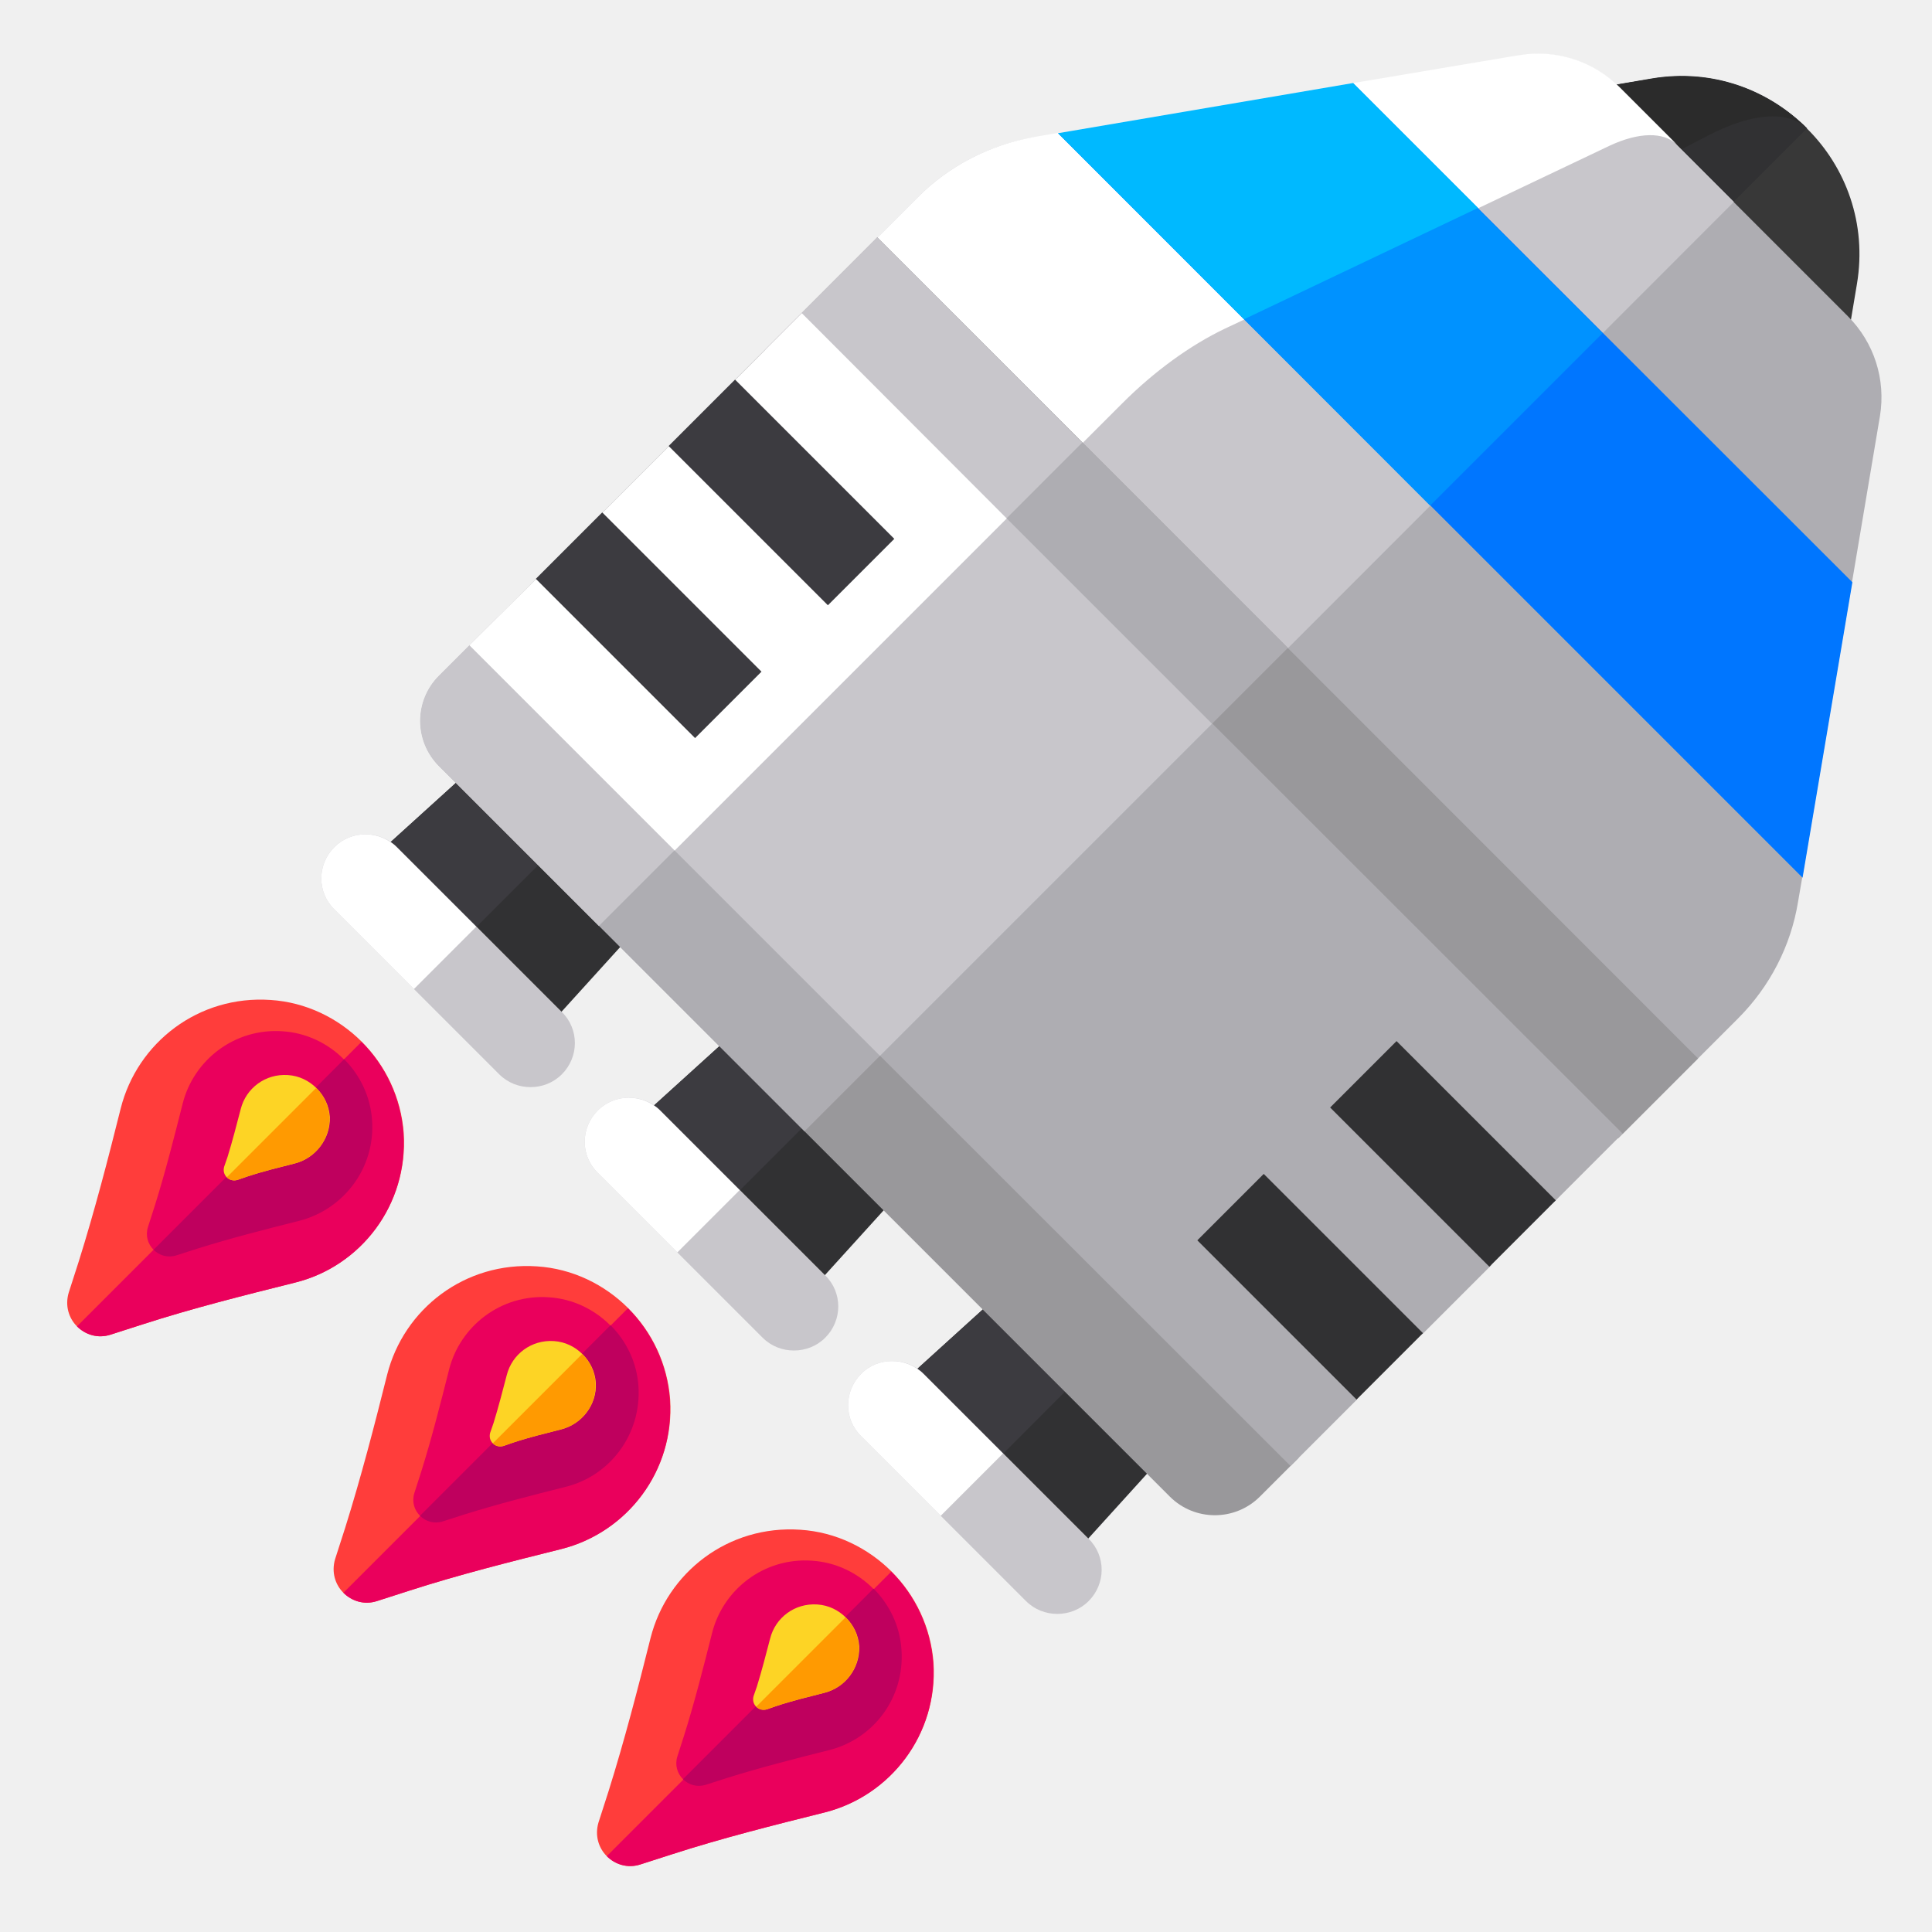
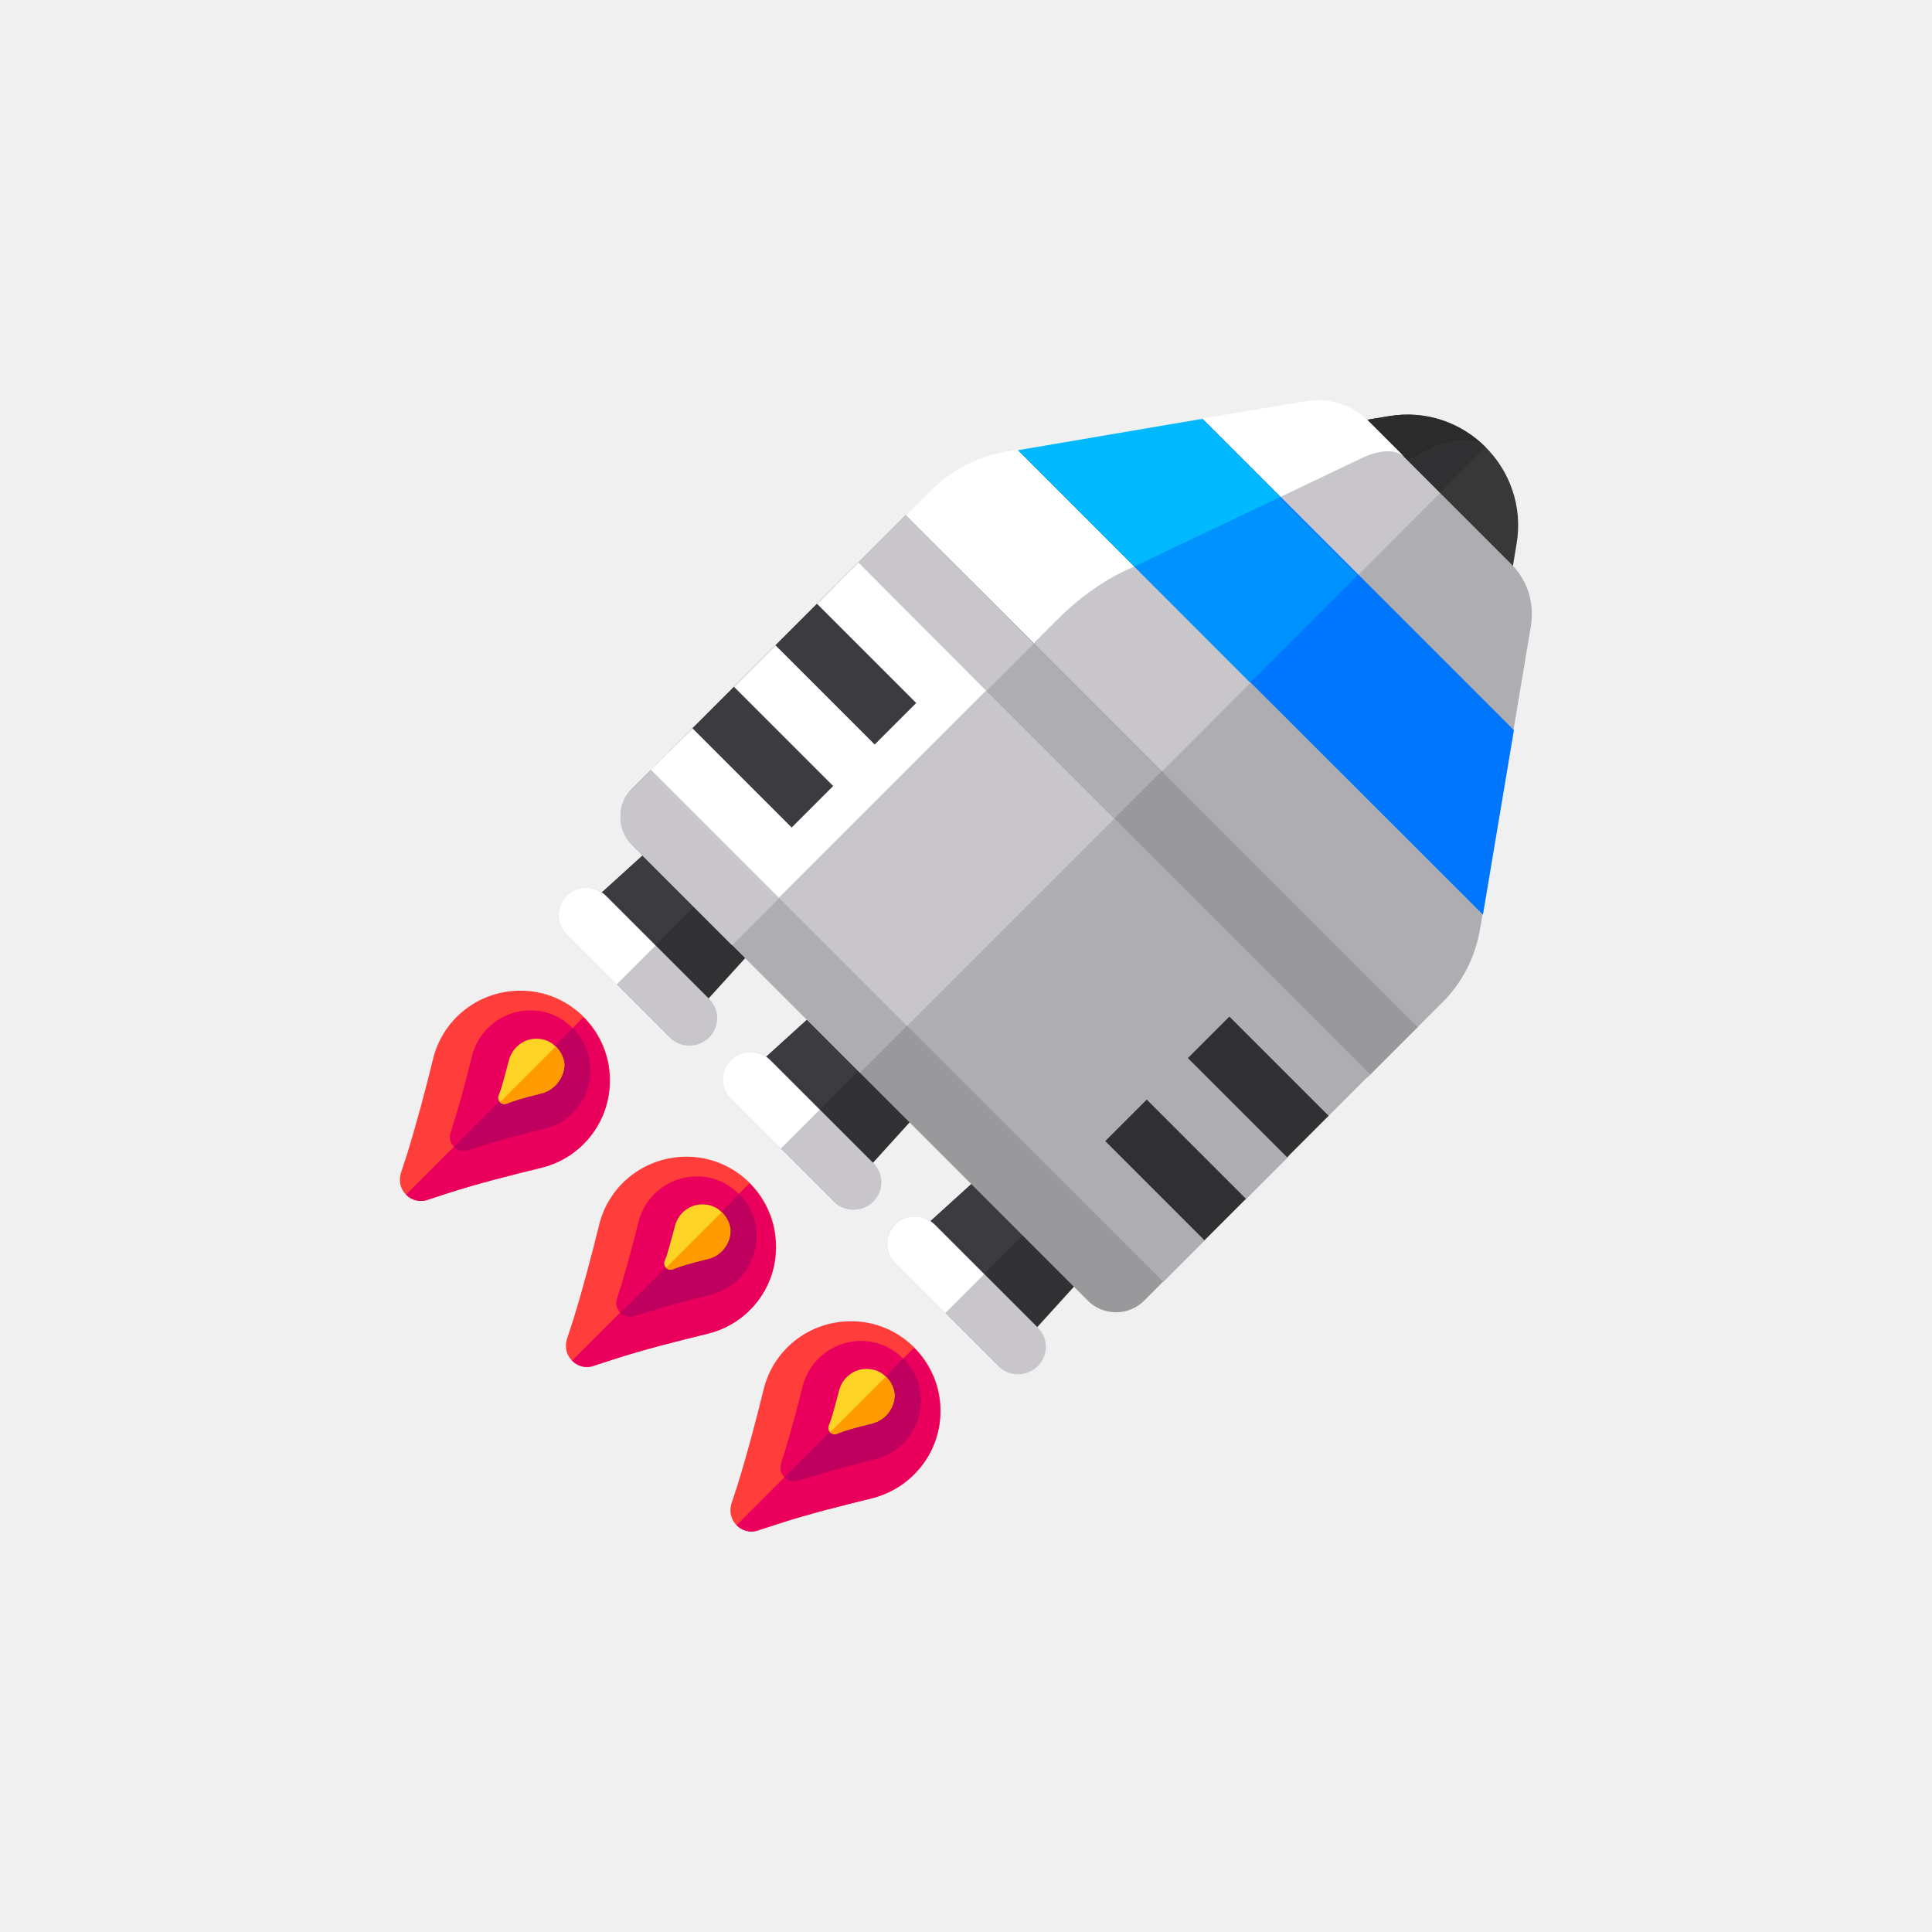
<svg xmlns="http://www.w3.org/2000/svg" version="1.1" id="Capa_1" x="0px" y="0px" viewBox="0 0 512 512" style="enable-background:new 0 0 512 512;" xml:space="preserve">
  <style type="text/css">
	.st0{fill:#313133;}
	.st1{fill:#3C3B40;}
	.st2{fill:#C8C6CB;}
	.st3{fill:#FFFFFF;}
	.st4{fill:#383838;}
	.st5{fill:#2B2B2B;}
	.st6{fill:#AEADB2;}
	.st7{fill:#99989B;}
	.st8{fill:#0076FF;}
	.st9{fill:#0092FF;}
	.st10{fill:#00B9FF;}
	.st11{fill:#FF3D3B;}
	.st12{fill:#EA005C;}
	.st13{fill:#BF005E;}
	.st14{fill:#FDD425;}
	.st15{fill:#FF9A01;}
</style>
  <g>
    <g>
      <g>
        <g>
          <g>
-             <path class="st0" d="M232.8,372.1l46.1,46.1l43.9-48.4l-41.6-41.6L232.8,372.1z" />
-             <path class="st1" d="M232.8,372.1l23.1,23.1L302,349l-20.8-20.8L232.8,372.1z" />
-             <path class="st2" d="M228.2,364.1c-4.6,4.6-4.6,12,0,16.5l43.7,43.7c2.3,2.3,5.3,3.4,8.3,3.4c3,0,6-1.1,8.3-3.4       c4.6-4.6,4.6-12,0-16.5l-43.7-43.7c-2.3-2.3-5.3-3.4-8.3-3.4C233.4,360.7,230.4,361.8,228.2,364.1z" />
-             <path class="st3" d="M228.2,364.1c-4.6,4.6-4.6,12,0,16.5l21.1,21.1l16.5-16.5l-21.1-21.1c-2.3-2.3-5.3-3.4-8.3-3.4       C233.4,360.7,230.4,361.8,228.2,364.1L228.2,364.1z" />
+             <path class="st0" d="M240.1,329.5l28.8,28.8l27.4-30.2l-26-26L240.1,329.5z" />
+             <path class="st1" d="M240.1,329.5l14.4,14.4l28.8-28.8l-13-13L240.1,329.5z" />
+             <path class="st2" d="M237.3,324.5c-2.9,2.9-2.9,7.5,0,10.3l27.3,27.3c1.4,1.4,3.3,2.1,5.2,2.1c1.9,0,3.7-0.7,5.2-2.1       c2.9-2.9,2.9-7.5,0-10.3l-27.3-27.3c-1.4-1.4-3.3-2.1-5.2-2.1C240.5,322.3,238.6,323,237.3,324.5z" />
+             <path class="st3" d="M237.3,324.5c-2.9,2.9-2.9,7.5,0,10.3l13.2,13.2l10.3-10.3l-13.2-13.2c-1.4-1.4-3.3-2.1-5.2-2.1       S238.6,323,237.3,324.5L237.3,324.5z" />
          </g>
          <g>
-             <path class="st0" d="M93.2,232.5l46.1,46.1l43.9-48.4l-41.6-41.6L93.2,232.5z" />
-             <path class="st1" d="M93.2,232.5l23.1,23.1l46.1-46.1l-20.8-20.8L93.2,232.5z" />
-             <path class="st2" d="M88.6,224.5c-4.6,4.6-4.6,12,0,16.5l43.7,43.7c2.3,2.3,5.3,3.4,8.3,3.4c3,0,6-1.1,8.3-3.4       c4.6-4.6,4.6-12,0-16.5l-43.7-43.7c-2.3-2.3-5.3-3.4-8.3-3.4C93.9,221.1,90.9,222.2,88.6,224.5z" />
-             <path class="st3" d="M88.6,224.5c-4.6,4.6-4.6,12,0,16.5l21.1,21.1l16.5-16.5l-21.1-21.1c-2.3-2.3-5.3-3.4-8.3-3.4       C93.9,221.1,90.9,222.2,88.6,224.5z" />
+             <path class="st0" d="M153,242.4l28.8,28.8l27.4-30.2l-26-26L153,242.4z" />
+             <path class="st1" d="M153,242.4l14.4,14.4l28.8-28.8l-13-13L153,242.4z" />
+             <path class="st2" d="M150.2,237.4c-2.9,2.9-2.9,7.5,0,10.3l27.3,27.3c1.4,1.4,3.3,2.1,5.2,2.1s3.7-0.7,5.2-2.1       c2.9-2.9,2.9-7.5,0-10.3l-27.3-27.3c-1.4-1.4-3.3-2.1-5.2-2.1C153.5,235.2,151.6,235.9,150.2,237.4z" />
+             <path class="st3" d="M150.2,237.4c-2.9,2.9-2.9,7.5,0,10.3l13.2,13.2l10.3-10.3l-13.2-13.2c-1.4-1.4-3.3-2.1-5.2-2.1       C153.5,235.2,151.6,235.9,150.2,237.4z" />
          </g>
        </g>
        <g>
-           <path class="st0" d="M163,302.3l46.1,46.1L253,300l-41.6-41.6L163,302.3z" />
-           <path class="st1" d="M163,302.3l23.1,23.1l46.1-46.1l-20.8-20.8L163,302.3z" />
-           <path class="st2" d="M158.4,294.3c-4.6,4.6-4.6,12,0,16.5l43.7,43.7c2.3,2.3,5.3,3.4,8.3,3.4c3,0,6-1.1,8.3-3.4      c4.6-4.6,4.6-12,0-16.5l-43.7-43.7c-2.3-2.3-5.3-3.4-8.3-3.4C163.7,290.9,160.7,292,158.4,294.3L158.4,294.3z" />
-           <path class="st3" d="M158.4,294.3c-4.6,4.6-4.6,12,0,16.5l21.1,21.1l16.5-16.5l-21.1-21.1c-2.3-2.3-5.3-3.4-8.3-3.4      C163.7,290.9,160.7,292,158.4,294.3z" />
+           <path class="st0" d="M196.6,285.9l28.8,28.8l27.4-30.2l-26-26L196.6,285.9z" />
+           <path class="st1" d="M196.6,285.9l14.4,14.4l28.8-28.8l-13-13L196.6,285.9z" />
+           <path class="st2" d="M193.7,280.9c-2.9,2.9-2.9,7.5,0,10.3l27.3,27.3c1.4,1.4,3.3,2.1,5.2,2.1s3.7-0.7,5.2-2.1      c2.9-2.9,2.9-7.5,0-10.3l-27.3-27.3c-1.4-1.4-3.3-2.1-5.2-2.1C197,278.8,195.2,279.5,193.7,280.9L193.7,280.9z" />
+           <path class="st3" d="M193.7,280.9c-2.9,2.9-2.9,7.5,0,10.3l13.2,13.2l10.3-10.3L204,280.9c-1.4-1.4-3.3-2.1-5.2-2.1      C197,278.8,195.2,279.5,193.7,280.9z" />
        </g>
      </g>
      <g>
-         <path class="st4" d="M412.6,25.1l75.3,75.3l4.2-25.1c2.7-16-2.9-31-13.2-41.2c-10.3-10.3-25.2-15.9-41.2-13.2L412.6,25.1z" />
-         <path class="st0" d="M412.6,25.1l37.6,37.6l28.7-28.7c-10.3-10.3-25.2-15.9-41.2-13.2L412.6,25.1z" />
-         <path class="st5" d="M412.6,25.1l20.8,20.8l19.3-10c12.3-6.4,21.6-6.4,26.2-1.8c-10.3-10.3-25.2-15.9-41.2-13.2L412.6,25.1z" />
+         <path class="st4" d="M352.3,112.9l47,47l2.6-15.7c1.7-10-1.8-19.3-8.2-25.7c-6.4-6.4-15.7-9.9-25.7-8.2L352.3,112.9z" />
+         <path class="st0" d="M352.3,112.9l23.5,23.5l17.9-17.9c-6.4-6.4-15.7-9.9-25.7-8.2L352.3,112.9z" />
+         <path class="st5" d="M352.3,112.9l13,13l12-6.2c7.7-4,13.5-4,16.3-1.1c-6.4-6.4-15.7-9.9-25.7-8.2L352.3,112.9z" />
        <g>
-           <path class="st6" d="M243.9,84.7L212.5,83L430,300.5l30.6-30.6c8.4-8.4,14-19.2,15.9-30.9l1.1-6.4l13.2-78.3l7.4-44      c1.6-9.7-1.5-19.5-8.5-26.5l-60.7-60.7c-6.9-6.9-16,22.2-25.7,23.9l-44,7.4l-78.3,13.2l-6.4,1.1C263,70.7,252.3,76.3,243.9,84.7      L243.9,84.7z" />
-           <path class="st2" d="M243.1,52.4L212.5,83l108.8,108.8L459.5,53.5l-30.3-30.3c-6.9-6.9-16.8-10.1-26.5-8.5l-44,17.4l-78.3,13.2      l-6.4-8.9C262.2,38.4,251.4,44,243.1,52.4z" />
-           <path class="st3" d="M243.1,52.4L212.5,83l54.4,54.4l30.6-30.6c8.4-8.4,17.9-15.3,27.1-19.7l5.1-2.4l62-29.5l34.9-16.6      c7.7-3.6,14.3-3.7,17.8-0.3l-15.2-15.2c-6.9-6.9-16.8-10.1-26.5-8.5l-44,7.4l-22.4,21.2l-55.8-8l-6.4,1.1      C262.2,38.4,251.4,44,243.1,52.4z" />
-           <path class="st7" d="M232.5,62.9L116.4,179.1c-6.6,6.6-6.6,17.3,0,23.9L310,396.6c6.6,6.6,17.3,6.6,23.9,0l10.2-10.2l21.6-59.3      l63.2-25.5l21.1-21.1L232.5,62.9z" />
-           <path class="st6" d="M232.5,62.9L127.1,189.8c-6.6,6.6-17.3,6.6-10.7,13.2l96.8,96.8l128.1-128.1L232.5,62.9z" />
-           <path class="st2" d="M232.5,62.9l-29.6,29.6l-18.6,53.3L132,163.4l-15.7,15.7c-6.6,6.6-6.6,17.3,0,23.9l42.4,42.4l128.1-128.1      L232.5,62.9z" />
+           <path class="st6" d="M247.1,150.1l-19.6-1.1l135.7,135.7l19.1-19.1c5.2-5.2,8.7-12,9.9-19.3l0.7-4l8.2-48.9l4.6-27.5      c1-6.1-0.9-12.2-5.3-16.5l-37.9-37.9c-4.3-4.3-10,13.9-16,14.9l-27.5,4.6l-48.9,8.2l-4,0.7C259,141.4,252.3,144.9,247.1,150.1      L247.1,150.1z" />
+           <path class="st2" d="M246.6,130l-19.1,19.1l67.9,67.9l86.2-86.3l-18.9-18.9c-4.3-4.3-10.5-6.3-16.5-5.3l-27.5,10.9l-48.9,8.2      l-4-5.6C258.5,121.2,251.7,124.7,246.6,130z" />
+           <path class="st3" d="M246.6,130l-19.1,19.1l33.9,33.9l19.1-19.1c5.2-5.2,11.2-9.5,16.9-12.3l3.2-1.5l38.7-18.4l21.8-10.4      c4.8-2.2,8.9-2.3,11.1-0.2l-9.5-9.5c-4.3-4.3-10.5-6.3-16.5-5.3l-27.5,4.6l-14,13.2l-34.8-5l-4,0.7      C258.5,121.2,251.7,124.7,246.6,130z" />
+           <path class="st7" d="M240,136.5L167.5,209c-4.1,4.1-4.1,10.8,0,14.9l120.8,120.8c4.1,4.1,10.8,4.1,14.9,0l6.4-6.4l13.5-37      l39.4-15.9l13.2-13.2L240,136.5z" />
+           <path class="st6" d="M240,136.5l-65.8,79.2c-4.1,4.1-10.8,4.1-6.7,8.2l60.4,60.4l79.9-79.9L240,136.5z" />
+           <path class="st2" d="M240,136.5L221.5,155l-11.6,33.3l-32.6,11l-9.8,9.8c-4.1,4.1-4.1,10.8,0,14.9l26.5,26.5l79.9-79.9      L240,136.5z" />
          <g>
-             <path class="st6" d="M286.2,156.7l-92.6,83.5L342,388.5l17.6-17.6l3.7-13.2l13.7-4.2l18.2-18.2l2.3-14.4l14.5-2.5l18-18       L286.2,156.7z" />
-             <path class="st2" d="M153.6,200.2l88-88l79.6,79.6l-88,88L153.6,200.2z" />
-             <path class="st3" d="M212.5,83l-18,18l-3.5,15.1l-13.5,1.9l-18.1,18.1l1.2,15.5l-18.4,1.7L124.4,171l54.4,54.4l88-88L212.5,83z       " />
+             <path class="st6" d="M273.5,195.1l-57.8,52.1l92.6,92.5l11-11l2.3-8.2l8.5-2.6l11.4-11.4l1.4-9l9-1.6l11.2-11.2L273.5,195.1z" />
+             <path class="st2" d="M190.7,222.2l54.9-54.9l49.7,49.7l-54.9,54.9L190.7,222.2z" />
+             <path class="st3" d="M227.5,149.1l-11.2,11.2l-2.2,9.4l-8.4,1.2l-11.3,11.3l0.7,9.7l-11.5,1.1l-11.1,11l33.9,33.9l54.9-54.9       L227.5,149.1z" />
          </g>
          <g>
            <g>
-               <path class="st0" d="M352.5,293.5l17.6-17.6l42.2,42.2l-17.6,17.6L352.5,293.5z" />
-               <path class="st0" d="M317.3,328.7l17.6-17.6l42.2,42.2l-17.6,17.6L317.3,328.7z" />
+               <path class="st0" d="M314.8,280.4l11-11l26.3,26.3l-11,11L314.8,280.4z" />
+               <path class="st0" d="M292.9,302.4l11-11l26.3,26.3l-11,11L292.9,302.4z" />
            </g>
            <g>
-               <path class="st1" d="M177.2,118.2l17.6-17.6l42.2,42.2l-17.6,17.6L177.2,118.2z" />
-               <path class="st1" d="M142,153.4l17.6-17.6l42.2,42.2l-17.6,17.6L142,153.4z" />
+               <path class="st1" d="M205.5,171l11-11l26.3,26.3l-11,11L205.5,171z" />
+               <path class="st1" d="M183.5,193l11-11l26.3,26.3l-11,11L183.5,193z" />
            </g>
          </g>
        </g>
-         <path class="st8" d="M280.4,35.3l197.3,197.3l13.2-78.3L358.6,22.1l-23.9,27.1L280.4,35.3z" />
-         <path class="st9" d="M280.4,35.3L379,134l45.7-45.7l-66.1-66.1l-17.3,23.4L280.4,35.3z" />
-         <path class="st10" d="M280.4,35.3l49.3,49.3l62-29.5l-33.1-33.1L280.4,35.3z" />
+         <path class="st8" d="M269.8,119.3L393,242.4l8.2-48.9l-82.5-82.5L303.7,128L269.8,119.3z" />
+         <path class="st9" d="M269.8,119.3l61.5,61.6l28.5-28.5l-41.2-41.2l-10.8,14.6L269.8,119.3z" />
+         <path class="st10" d="M269.8,119.3l30.8,30.8l38.7-18.4L318.6,111L269.8,119.3z" />
      </g>
    </g>
    <g>
      <g>
-         <path class="st11" d="M78.2,339.9c-13.6,3.4-27.2,6.8-40.5,11.1l-8.4,2.7c-3.4,1.1-6.7,0-8.9-2.2c-2.2-2.2-3.2-5.5-2.2-8.9     l2.7-8.4c4.2-13.4,7.7-26.9,11.1-40.5c4.4-17.4,20.6-30,39.7-28.7c9.4,0.6,17.9,4.8,24.2,11.1s10.4,14.8,11.1,24.2     C108.2,319.3,95.6,335.6,78.2,339.9L78.2,339.9z" />
-         <path class="st12" d="M78.2,339.9c-13.6,3.4-27.2,6.8-40.5,11.1l-8.4,2.7c-3.4,1.1-6.7,0-8.9-2.2l75.4-75.4     c6.3,6.3,10.4,14.8,11.1,24.2C108.2,319.3,95.6,335.6,78.2,339.9z" />
-         <path class="st12" d="M79.4,323.5c-9.1,2.3-18.2,4.6-27.1,7.4l-5.6,1.8c-2.3,0.7-4.5,0-6-1.5c-1.5-1.5-2.2-3.7-1.5-6l1.8-5.6     c2.8-8.9,5.1-18,7.4-27.1c2.9-11.6,13.8-20.1,26.5-19.2c6.3,0.4,12,3.2,16.2,7.4c4.2,4.2,7,9.9,7.4,16.2     C99.5,309.6,91,320.5,79.4,323.5L79.4,323.5z" />
-         <path class="st13" d="M79.4,323.5c-9.1,2.3-18.2,4.6-27.1,7.4l-5.6,1.8c-2.3,0.7-4.5,0-6-1.5l50.5-50.5c4.2,4.2,7,9.9,7.4,16.2     C99.5,309.6,91,320.5,79.4,323.5z" />
-         <path class="st14" d="M78.2,308.3c-4.3,1.1-8.5,2.1-12.7,3.5l-2.6,0.9c-1.1,0.3-2.1,0-2.8-0.7c-0.7-0.7-1-1.7-0.7-2.8l0.9-2.6     c1.3-4.2,2.4-8.5,3.5-12.7c1.4-5.5,6.5-9.4,12.5-9c3,0.2,5.6,1.5,7.6,3.5c2,2,3.3,4.6,3.5,7.6C87.6,301.8,83.6,306.9,78.2,308.3     L78.2,308.3z" />
-         <path class="st15" d="M78.2,308.3c-4.3,1.1-8.5,2.1-12.7,3.5l-2.6,0.9c-1.1,0.3-2.1,0-2.8-0.7l23.7-23.7c2,2,3.3,4.6,3.5,7.6     C87.6,301.8,83.6,306.9,78.2,308.3L78.2,308.3z" />
+         <path class="st11" d="M143.7,309.4c-8.5,2.1-17,4.2-25.3,6.9l-5.2,1.7c-2.1,0.7-4.2,0-5.6-1.4s-2-3.4-1.4-5.6l1.7-5.2     c2.6-8.4,4.8-16.8,6.9-25.3c2.7-10.9,12.9-18.7,24.8-17.9c5.9,0.4,11.2,3,15.1,6.9c3.9,3.9,6.5,9.2,6.9,15.1     C162.4,296.5,154.5,306.7,143.7,309.4L143.7,309.4z" />
+         <path class="st12" d="M143.7,309.4c-8.5,2.1-17,4.2-25.3,6.9l-5.2,1.7c-2.1,0.7-4.2,0-5.6-1.4l47-47c3.9,3.9,6.5,9.2,6.9,15.1     C162.4,296.5,154.5,306.7,143.7,309.4z" />
+         <path class="st12" d="M144.4,299.1c-5.7,1.4-11.4,2.9-16.9,4.6l-3.5,1.1c-1.4,0.4-2.8,0-3.7-0.9c-0.9-0.9-1.4-2.3-0.9-3.7     l1.1-3.5c1.7-5.6,3.2-11.2,4.6-16.9c1.8-7.2,8.6-12.5,16.5-12c3.9,0.2,7.5,2,10.1,4.6c2.6,2.6,4.4,6.2,4.6,10.1     C157,290.5,151.7,297.3,144.4,299.1L144.4,299.1z" />
+         <path class="st13" d="M144.4,299.1c-5.7,1.4-11.4,2.9-16.9,4.6l-3.5,1.1c-1.4,0.4-2.8,0-3.7-0.9l31.5-31.5     c2.6,2.6,4.4,6.2,4.6,10.1C157,290.5,151.7,297.3,144.4,299.1z" />
+         <path class="st14" d="M143.7,289.7c-2.7,0.7-5.3,1.3-7.9,2.2l-1.6,0.6c-0.7,0.2-1.3,0-1.7-0.4c-0.4-0.4-0.6-1.1-0.4-1.7l0.6-1.6     c0.8-2.6,1.5-5.3,2.2-7.9c0.9-3.4,4.1-5.9,7.8-5.6c1.9,0.1,3.5,0.9,4.7,2.2c1.2,1.2,2.1,2.9,2.2,4.7     C149.5,285.6,147,288.8,143.7,289.7L143.7,289.7z" />
+         <path class="st15" d="M143.7,289.7c-2.7,0.7-5.3,1.3-7.9,2.2l-1.6,0.6c-0.7,0.2-1.3,0-1.7-0.4l14.8-14.8c1.2,1.2,2.1,2.9,2.2,4.7     C149.5,285.6,147,288.8,143.7,289.7L143.7,289.7z" />
      </g>
    </g>
    <g>
      <g>
-         <path class="st11" d="M148.8,410.5c-13.6,3.4-27.2,6.8-40.5,11.1l-8.4,2.7c-3.4,1.1-6.7,0-8.9-2.2c-2.2-2.2-3.2-5.5-2.2-8.9     l2.7-8.4c4.2-13.4,7.7-26.9,11.1-40.5c4.4-17.4,20.6-30,39.7-28.7c9.4,0.6,17.9,4.8,24.2,11.1s10.4,14.8,11.1,24.2     C178.8,389.8,166.2,406.1,148.8,410.5L148.8,410.5z" />
-         <path class="st12" d="M148.8,410.5c-13.6,3.4-27.2,6.8-40.5,11.1l-8.4,2.7c-3.4,1.1-6.7,0-8.9-2.2l75.4-75.4     c6.3,6.3,10.4,14.8,11.1,24.2C178.8,389.8,166.2,406.1,148.8,410.5L148.8,410.5z" />
-         <path class="st12" d="M150,394c-9.1,2.3-18.2,4.6-27.1,7.4l-5.6,1.8c-2.3,0.7-4.5,0-6-1.5c-1.5-1.5-2.2-3.7-1.5-6l1.8-5.6     c2.8-8.9,5.1-18,7.4-27.1c2.9-11.6,13.8-20.1,26.5-19.2c6.3,0.4,12,3.2,16.2,7.4c4.2,4.2,7,9.9,7.4,16.2     C170,380.2,161.6,391.1,150,394z" />
-         <path class="st13" d="M150,394c-9.1,2.3-18.2,4.6-27.1,7.4l-5.6,1.8c-2.3,0.7-4.5,0-6-1.5l50.5-50.5c4.2,4.2,7,9.9,7.4,16.2     C170,380.2,161.6,391.1,150,394z" />
-         <path class="st14" d="M148.7,378.8c-4.3,1.1-8.5,2.1-12.7,3.5l-2.6,0.9c-1.1,0.3-2.1,0-2.8-0.7c-0.7-0.7-1-1.7-0.7-2.8l0.9-2.6     c1.3-4.2,2.4-8.5,3.5-12.7c1.4-5.5,6.5-9.4,12.5-9c3,0.2,5.6,1.5,7.6,3.5c2,2,3.3,4.6,3.5,7.6     C158.2,372.3,154.2,377.4,148.7,378.8L148.7,378.8z" />
-         <path class="st15" d="M148.7,378.8c-4.3,1.1-8.5,2.1-12.7,3.5l-2.6,0.9c-1.1,0.3-2.1,0-2.8-0.7l23.7-23.7c2,2,3.3,4.6,3.5,7.6     C158.2,372.3,154.2,377.4,148.7,378.8L148.7,378.8z" />
+         <path class="st11" d="M187.7,353.4c-8.5,2.1-17,4.2-25.3,6.9l-5.2,1.7c-2.1,0.7-4.2,0-5.6-1.4s-2-3.4-1.4-5.6l1.7-5.2     c2.6-8.4,4.8-16.8,6.9-25.3c2.7-10.9,12.9-18.7,24.8-17.9c5.9,0.4,11.2,3,15.1,6.9c3.9,3.9,6.5,9.2,6.9,15.1     C206.5,340.5,198.6,350.7,187.7,353.4L187.7,353.4z" />
+         <path class="st12" d="M187.7,353.4c-8.5,2.1-17,4.2-25.3,6.9l-5.2,1.7c-2.1,0.7-4.2,0-5.6-1.4l47-47c3.9,3.9,6.5,9.2,6.9,15.1     C206.5,340.5,198.6,350.7,187.7,353.4L187.7,353.4z" />
+         <path class="st12" d="M188.5,343.1c-5.7,1.4-11.4,2.9-16.9,4.6l-3.5,1.1c-1.4,0.4-2.8,0-3.7-0.9c-0.9-0.9-1.4-2.3-0.9-3.7     l1.1-3.5c1.7-5.6,3.2-11.2,4.6-16.9c1.8-7.2,8.6-12.5,16.5-12c3.9,0.2,7.5,2,10.1,4.6c2.6,2.6,4.4,6.2,4.6,10.1     C201,334.5,195.7,341.3,188.5,343.1z" />
+         <path class="st13" d="M188.5,343.1c-5.7,1.4-11.4,2.9-16.9,4.6l-3.5,1.1c-1.4,0.4-2.8,0-3.7-0.9l31.5-31.5     c2.6,2.6,4.4,6.2,4.6,10.1C201,334.5,195.7,341.3,188.5,343.1z" />
+         <path class="st14" d="M187.7,333.6c-2.7,0.7-5.3,1.3-7.9,2.2l-1.6,0.6c-0.7,0.2-1.3,0-1.7-0.4c-0.4-0.4-0.6-1.1-0.4-1.7l0.6-1.6     c0.8-2.6,1.5-5.3,2.2-7.9c0.9-3.4,4.1-5.9,7.8-5.6c1.9,0.1,3.5,0.9,4.7,2.2c1.2,1.2,2.1,2.9,2.2,4.7     C193.6,329.6,191.1,332.8,187.7,333.6L187.7,333.6z" />
+         <path class="st15" d="M187.7,333.6c-2.7,0.7-5.3,1.3-7.9,2.2l-1.6,0.6c-0.7,0.2-1.3,0-1.7-0.4l14.8-14.8c1.2,1.2,2.1,2.9,2.2,4.7     C193.6,329.6,191.1,332.8,187.7,333.6L187.7,333.6z" />
      </g>
    </g>
    <g>
      <g>
-         <path class="st11" d="M218.6,480.3c-13.6,3.4-27.2,6.8-40.5,11.1l-8.4,2.7c-3.4,1.1-6.7,0-8.9-2.2c-2.2-2.2-3.2-5.5-2.2-8.9     l2.7-8.4c4.2-13.4,7.7-26.9,11.1-40.5c4.4-17.4,20.6-30,39.7-28.7c9.4,0.6,17.9,4.8,24.2,11.1c6.3,6.3,10.4,14.8,11.1,24.2     C248.6,459.6,236,475.9,218.6,480.3z" />
-         <path class="st12" d="M218.6,480.3c-13.6,3.4-27.2,6.8-40.5,11.1l-8.4,2.7c-3.4,1.1-6.7,0-8.9-2.2l75.4-75.4     c6.3,6.3,10.4,14.8,11.1,24.2C248.6,459.6,236,475.9,218.6,480.3L218.6,480.3z" />
-         <path class="st12" d="M219.7,463.8c-9.1,2.3-18.2,4.6-27.1,7.4L187,473c-2.3,0.7-4.5,0-6-1.5c-1.5-1.5-2.2-3.7-1.5-6l1.8-5.6     c2.8-8.9,5.1-18,7.4-27.1c2.9-11.6,13.8-20.1,26.5-19.2c6.3,0.4,12,3.2,16.2,7.4c4.2,4.2,7,9.9,7.4,16.2     C239.8,450,231.4,460.9,219.7,463.8z" />
-         <path class="st13" d="M219.7,463.8c-9.1,2.3-18.2,4.6-27.1,7.4L187,473c-2.3,0.7-4.5,0-6-1.5l50.5-50.5c4.2,4.2,7,9.9,7.4,16.2     C239.8,450,231.4,460.9,219.7,463.8z" />
-         <path class="st14" d="M218.5,448.6c-4.3,1.1-8.5,2.1-12.7,3.5l-2.6,0.9c-1.1,0.3-2.1,0-2.8-0.7c-0.7-0.7-1-1.7-0.7-2.8l0.9-2.6     c1.3-4.2,2.4-8.5,3.5-12.7c1.4-5.5,6.5-9.4,12.5-9c3,0.2,5.6,1.5,7.6,3.5c2,2,3.3,4.6,3.5,7.6C227.9,442.1,224,447.2,218.5,448.6     L218.5,448.6z" />
-         <path class="st15" d="M218.5,448.6c-4.3,1.1-8.5,2.1-12.7,3.5l-2.6,0.9c-1.1,0.3-2.1,0-2.8-0.7l23.7-23.7c2,2,3.3,4.6,3.5,7.6     C227.9,442.1,224,447.2,218.5,448.6L218.5,448.6z" />
+         <path class="st11" d="M231.3,397c-8.5,2.1-17,4.2-25.3,6.9l-5.2,1.7c-2.1,0.7-4.2,0-5.6-1.4s-2-3.4-1.4-5.6l1.7-5.2     c2.6-8.4,4.8-16.8,6.9-25.3c2.7-10.9,12.9-18.7,24.8-17.9c5.9,0.4,11.2,3,15.1,6.9c3.9,3.9,6.5,9.2,6.9,15.1     C250,384.1,242.1,394.2,231.3,397z" />
+         <path class="st12" d="M231.3,397c-8.5,2.1-17,4.2-25.3,6.9l-5.2,1.7c-2.1,0.7-4.2,0-5.6-1.4l47-47c3.9,3.9,6.5,9.2,6.9,15.1     C250,384.1,242.1,394.2,231.3,397L231.3,397z" />
+         <path class="st12" d="M232,386.7c-5.7,1.4-11.4,2.9-16.9,4.6l-3.5,1.1c-1.4,0.4-2.8,0-3.7-0.9c-0.9-0.9-1.4-2.3-0.9-3.7l1.1-3.5     c1.7-5.6,3.2-11.2,4.6-16.9c1.8-7.2,8.6-12.5,16.5-12c3.9,0.2,7.5,2,10.1,4.6c2.6,2.6,4.4,6.2,4.6,10.1     C244.5,378.1,239.3,384.9,232,386.7z" />
+         <path class="st13" d="M232,386.7c-5.7,1.4-11.4,2.9-16.9,4.6l-3.5,1.1c-1.4,0.4-2.8,0-3.7-0.9l31.5-31.5     c2.6,2.6,4.4,6.2,4.6,10.1C244.5,378.1,239.3,384.9,232,386.7z" />
+         <path class="st14" d="M231.2,377.2c-2.7,0.7-5.3,1.3-7.9,2.2l-1.6,0.6c-0.7,0.2-1.3,0-1.7-0.4c-0.4-0.4-0.6-1.1-0.4-1.7l0.6-1.6     c0.8-2.6,1.5-5.3,2.2-7.9c0.9-3.4,4.1-5.9,7.8-5.6c1.9,0.1,3.5,0.9,4.7,2.2c1.2,1.2,2.1,2.9,2.2,4.7     C237.1,373.1,234.7,376.3,231.2,377.2L231.2,377.2z" />
+         <path class="st15" d="M231.2,377.2c-2.7,0.7-5.3,1.3-7.9,2.2l-1.6,0.6c-0.7,0.2-1.3,0-1.7-0.4l14.8-14.8c1.2,1.2,2.1,2.9,2.2,4.7     C237.1,373.1,234.7,376.3,231.2,377.2L231.2,377.2z" />
      </g>
    </g>
  </g>
</svg>
